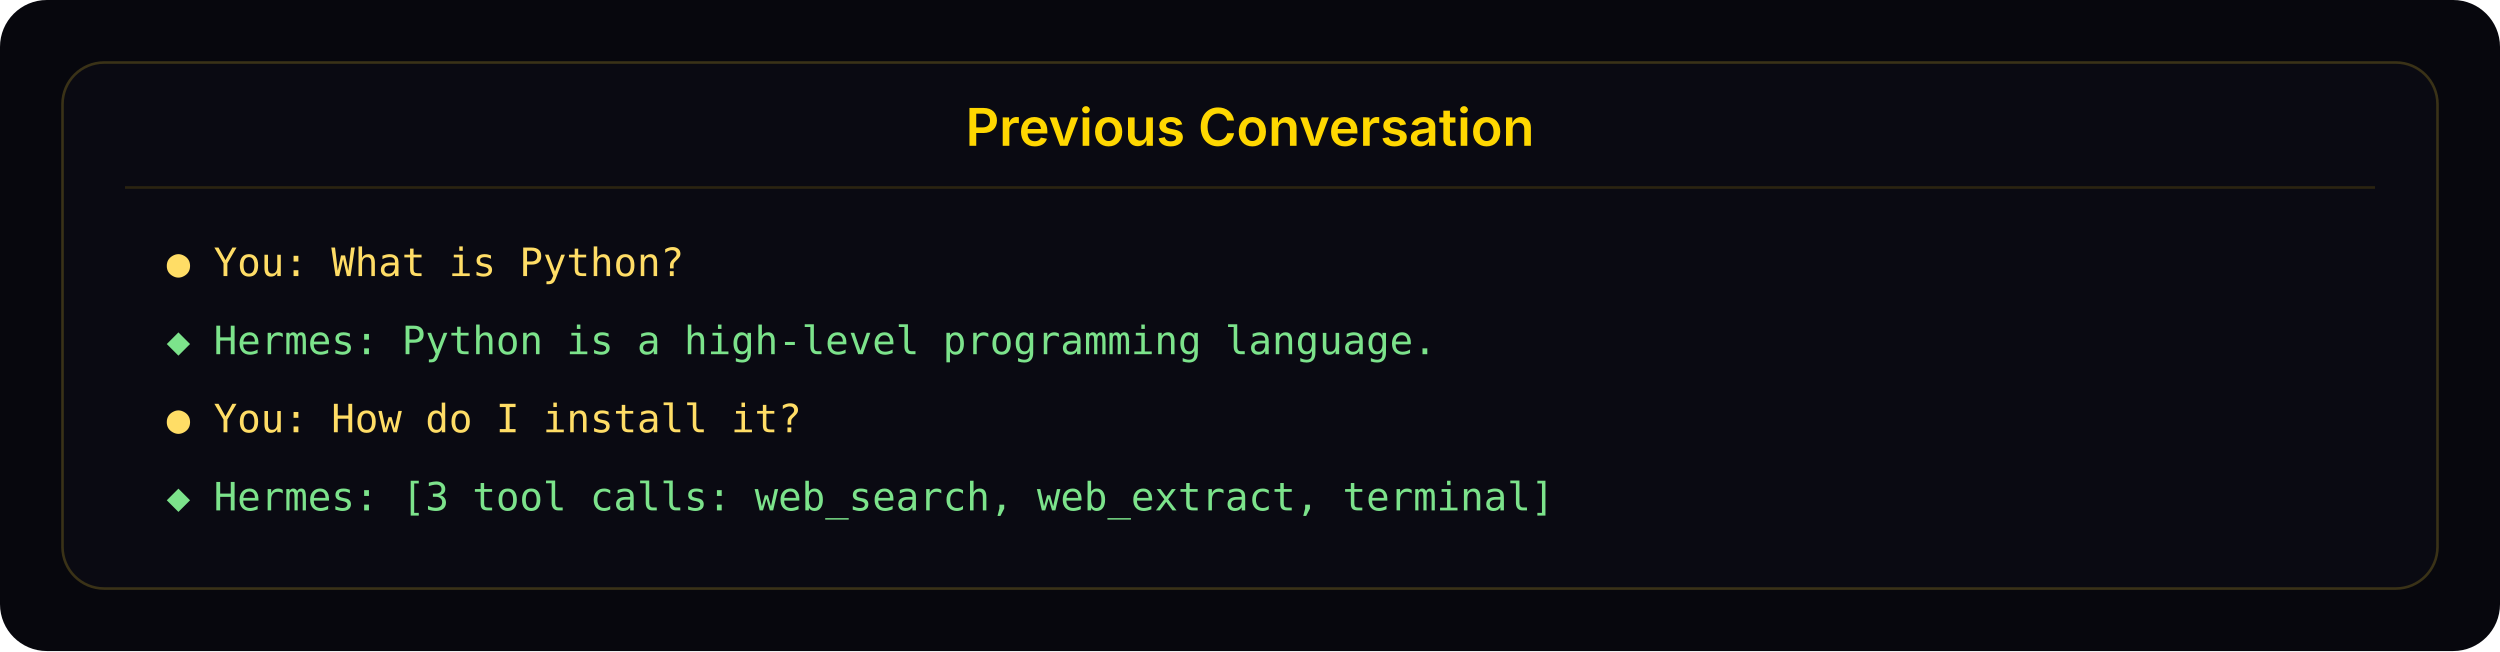
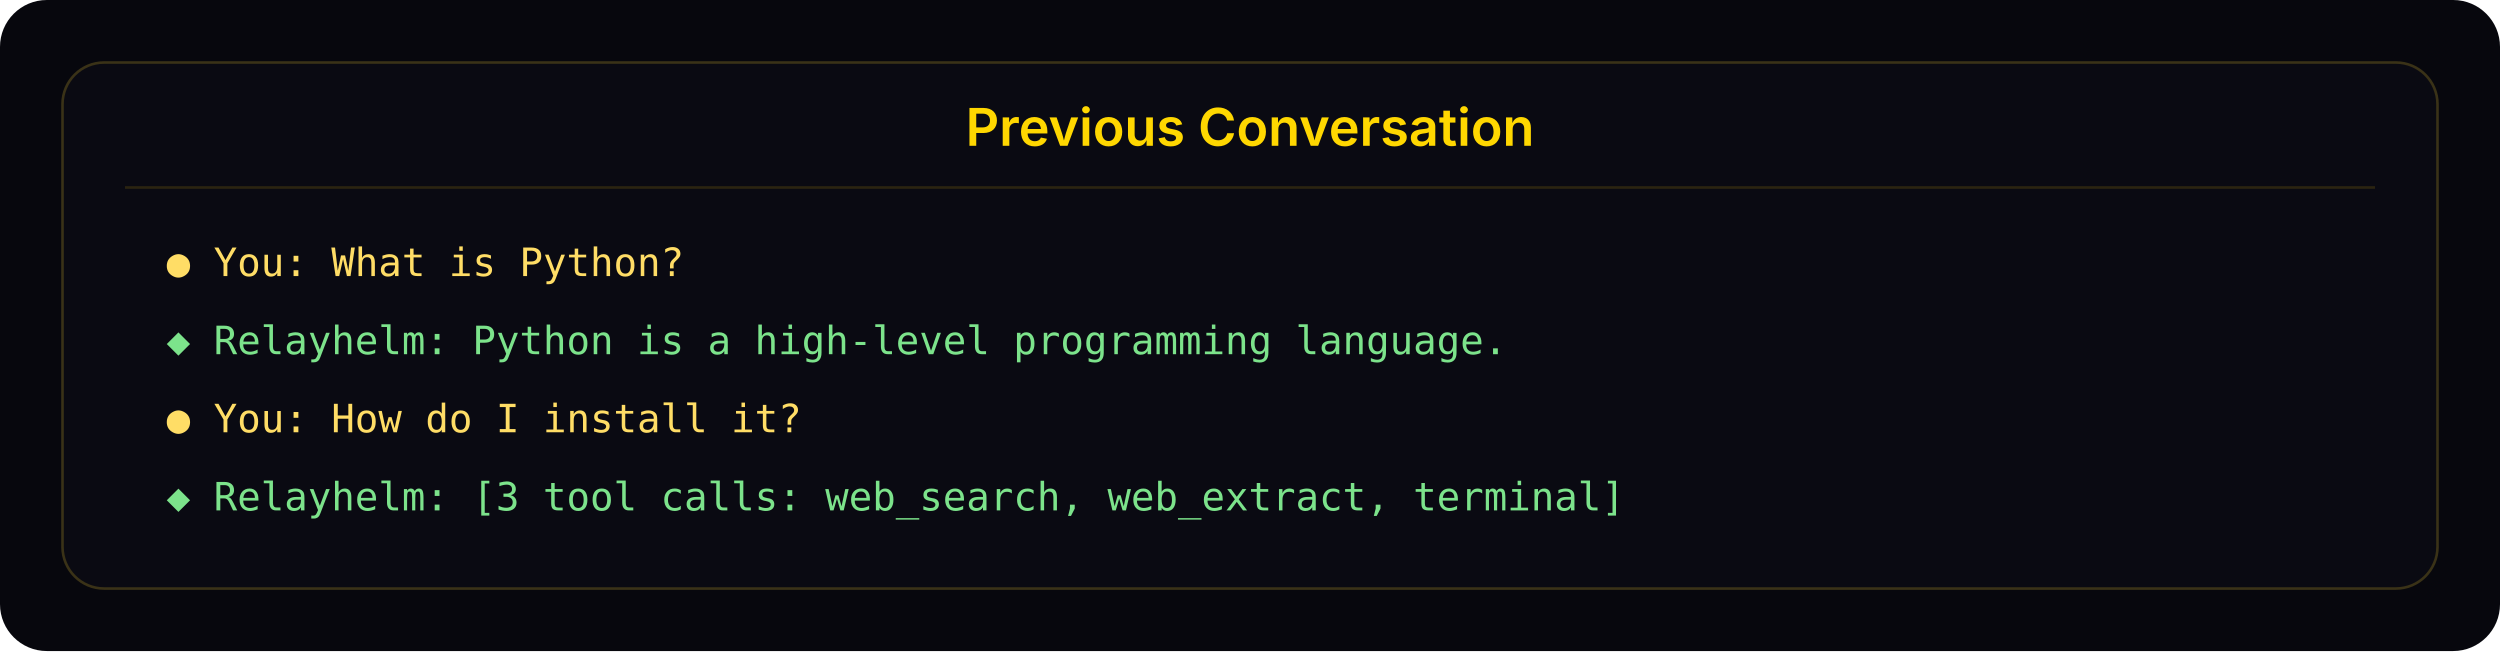
<svg xmlns="http://www.w3.org/2000/svg" width="960" height="250" viewBox="0 0 960 250" role="img" aria-labelledby="title desc">
  <rect width="960" height="250" rx="18" fill="#07070d" />
  <rect x="24" y="24" width="912" height="202" rx="16" fill="#0a0a12" stroke="#3a3217" />
  <text x="480" y="56" text-anchor="middle" fill="#ffd700" font-family="Inter, sans-serif" font-size="20" font-weight="600">Previous Conversation</text>
  <line x1="48" y1="72" x2="912" y2="72" stroke="#2b2410" />
  <text x="64" y="106" fill="#ffdd66" font-family="JetBrains Mono, monospace" font-size="15">● You: What is Python?</text>
-   <text x="64" y="136" fill="#7ce38b" font-family="JetBrains Mono, monospace" font-size="15">◆ Hermes: Python is a high-level programming language.</text>
+   <text x="64" y="136" fill="#7ce38b" font-family="JetBrains Mono, monospace" font-size="15">◆ Relayhelm: Python is a high-level programming language.</text>
  <text x="64" y="166" fill="#ffdd66" font-family="JetBrains Mono, monospace" font-size="15">● You: How do I install it?</text>
-   <text x="64" y="196" fill="#7ce38b" font-family="JetBrains Mono, monospace" font-size="15">◆ Hermes: [3 tool calls: web_search, web_extract, terminal]</text>
+   <text x="64" y="196" fill="#7ce38b" font-family="JetBrains Mono, monospace" font-size="15">◆ Relayhelm: [3 tool calls: web_search, web_extract, terminal]</text>
</svg>
